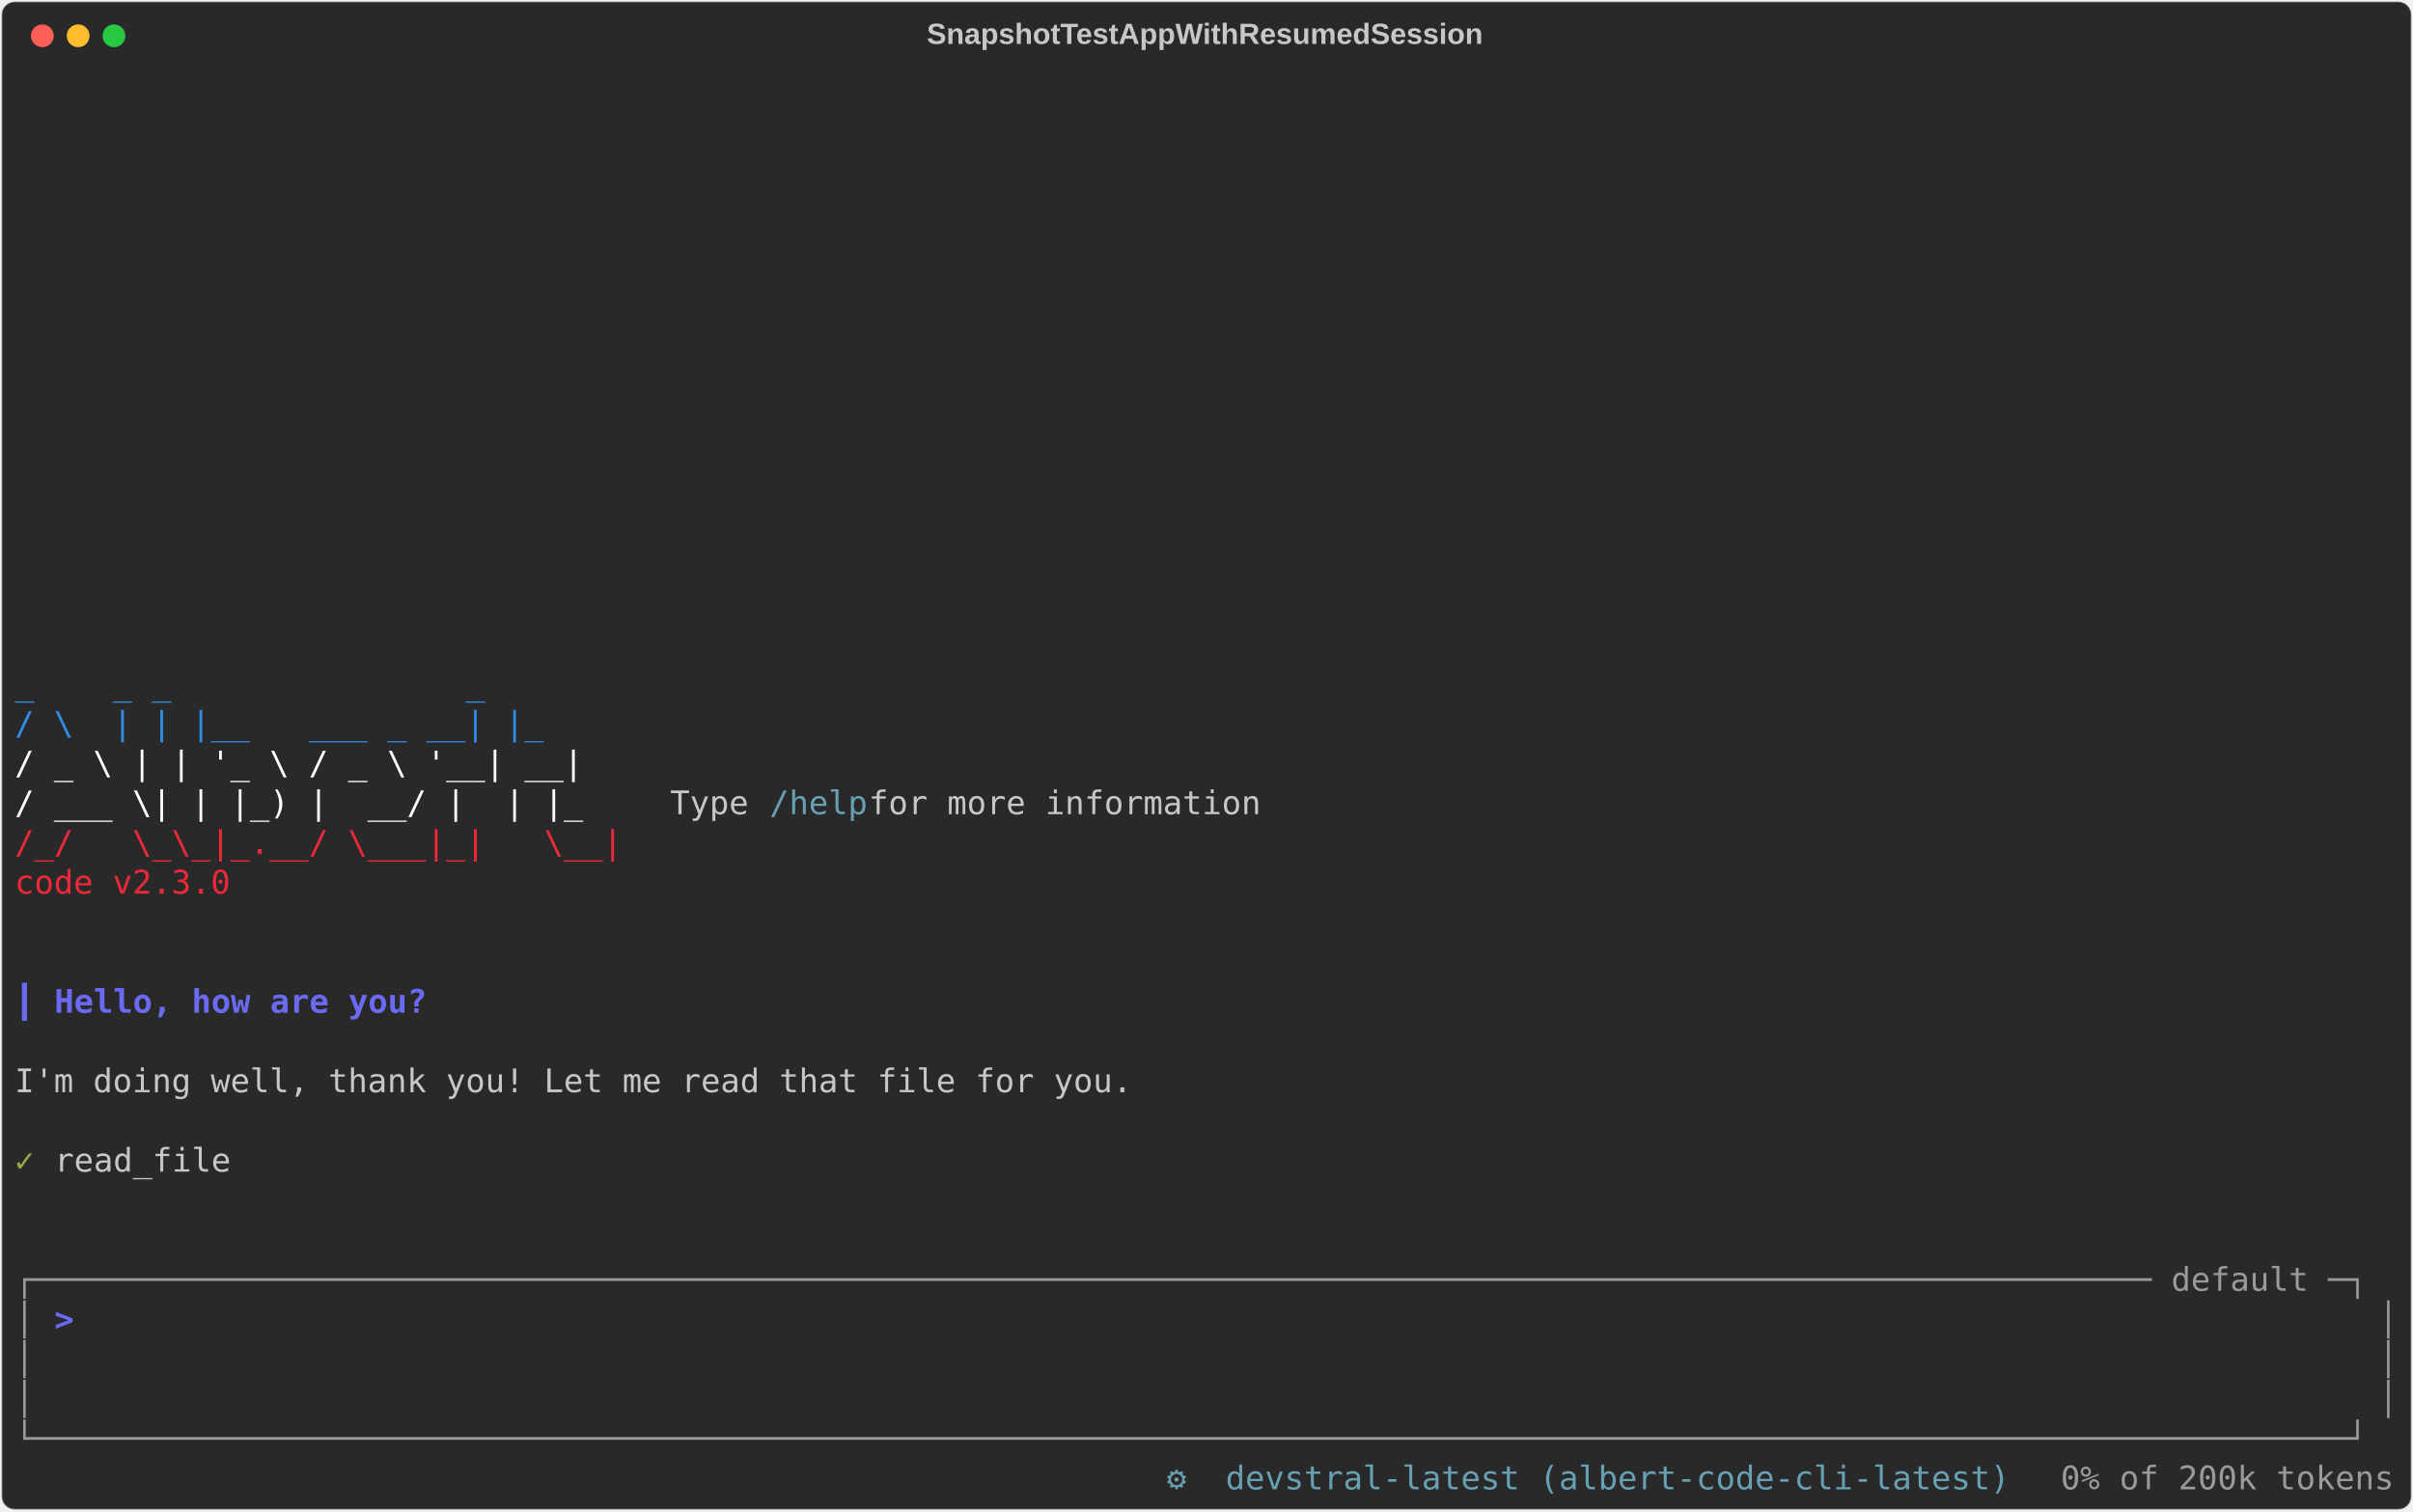
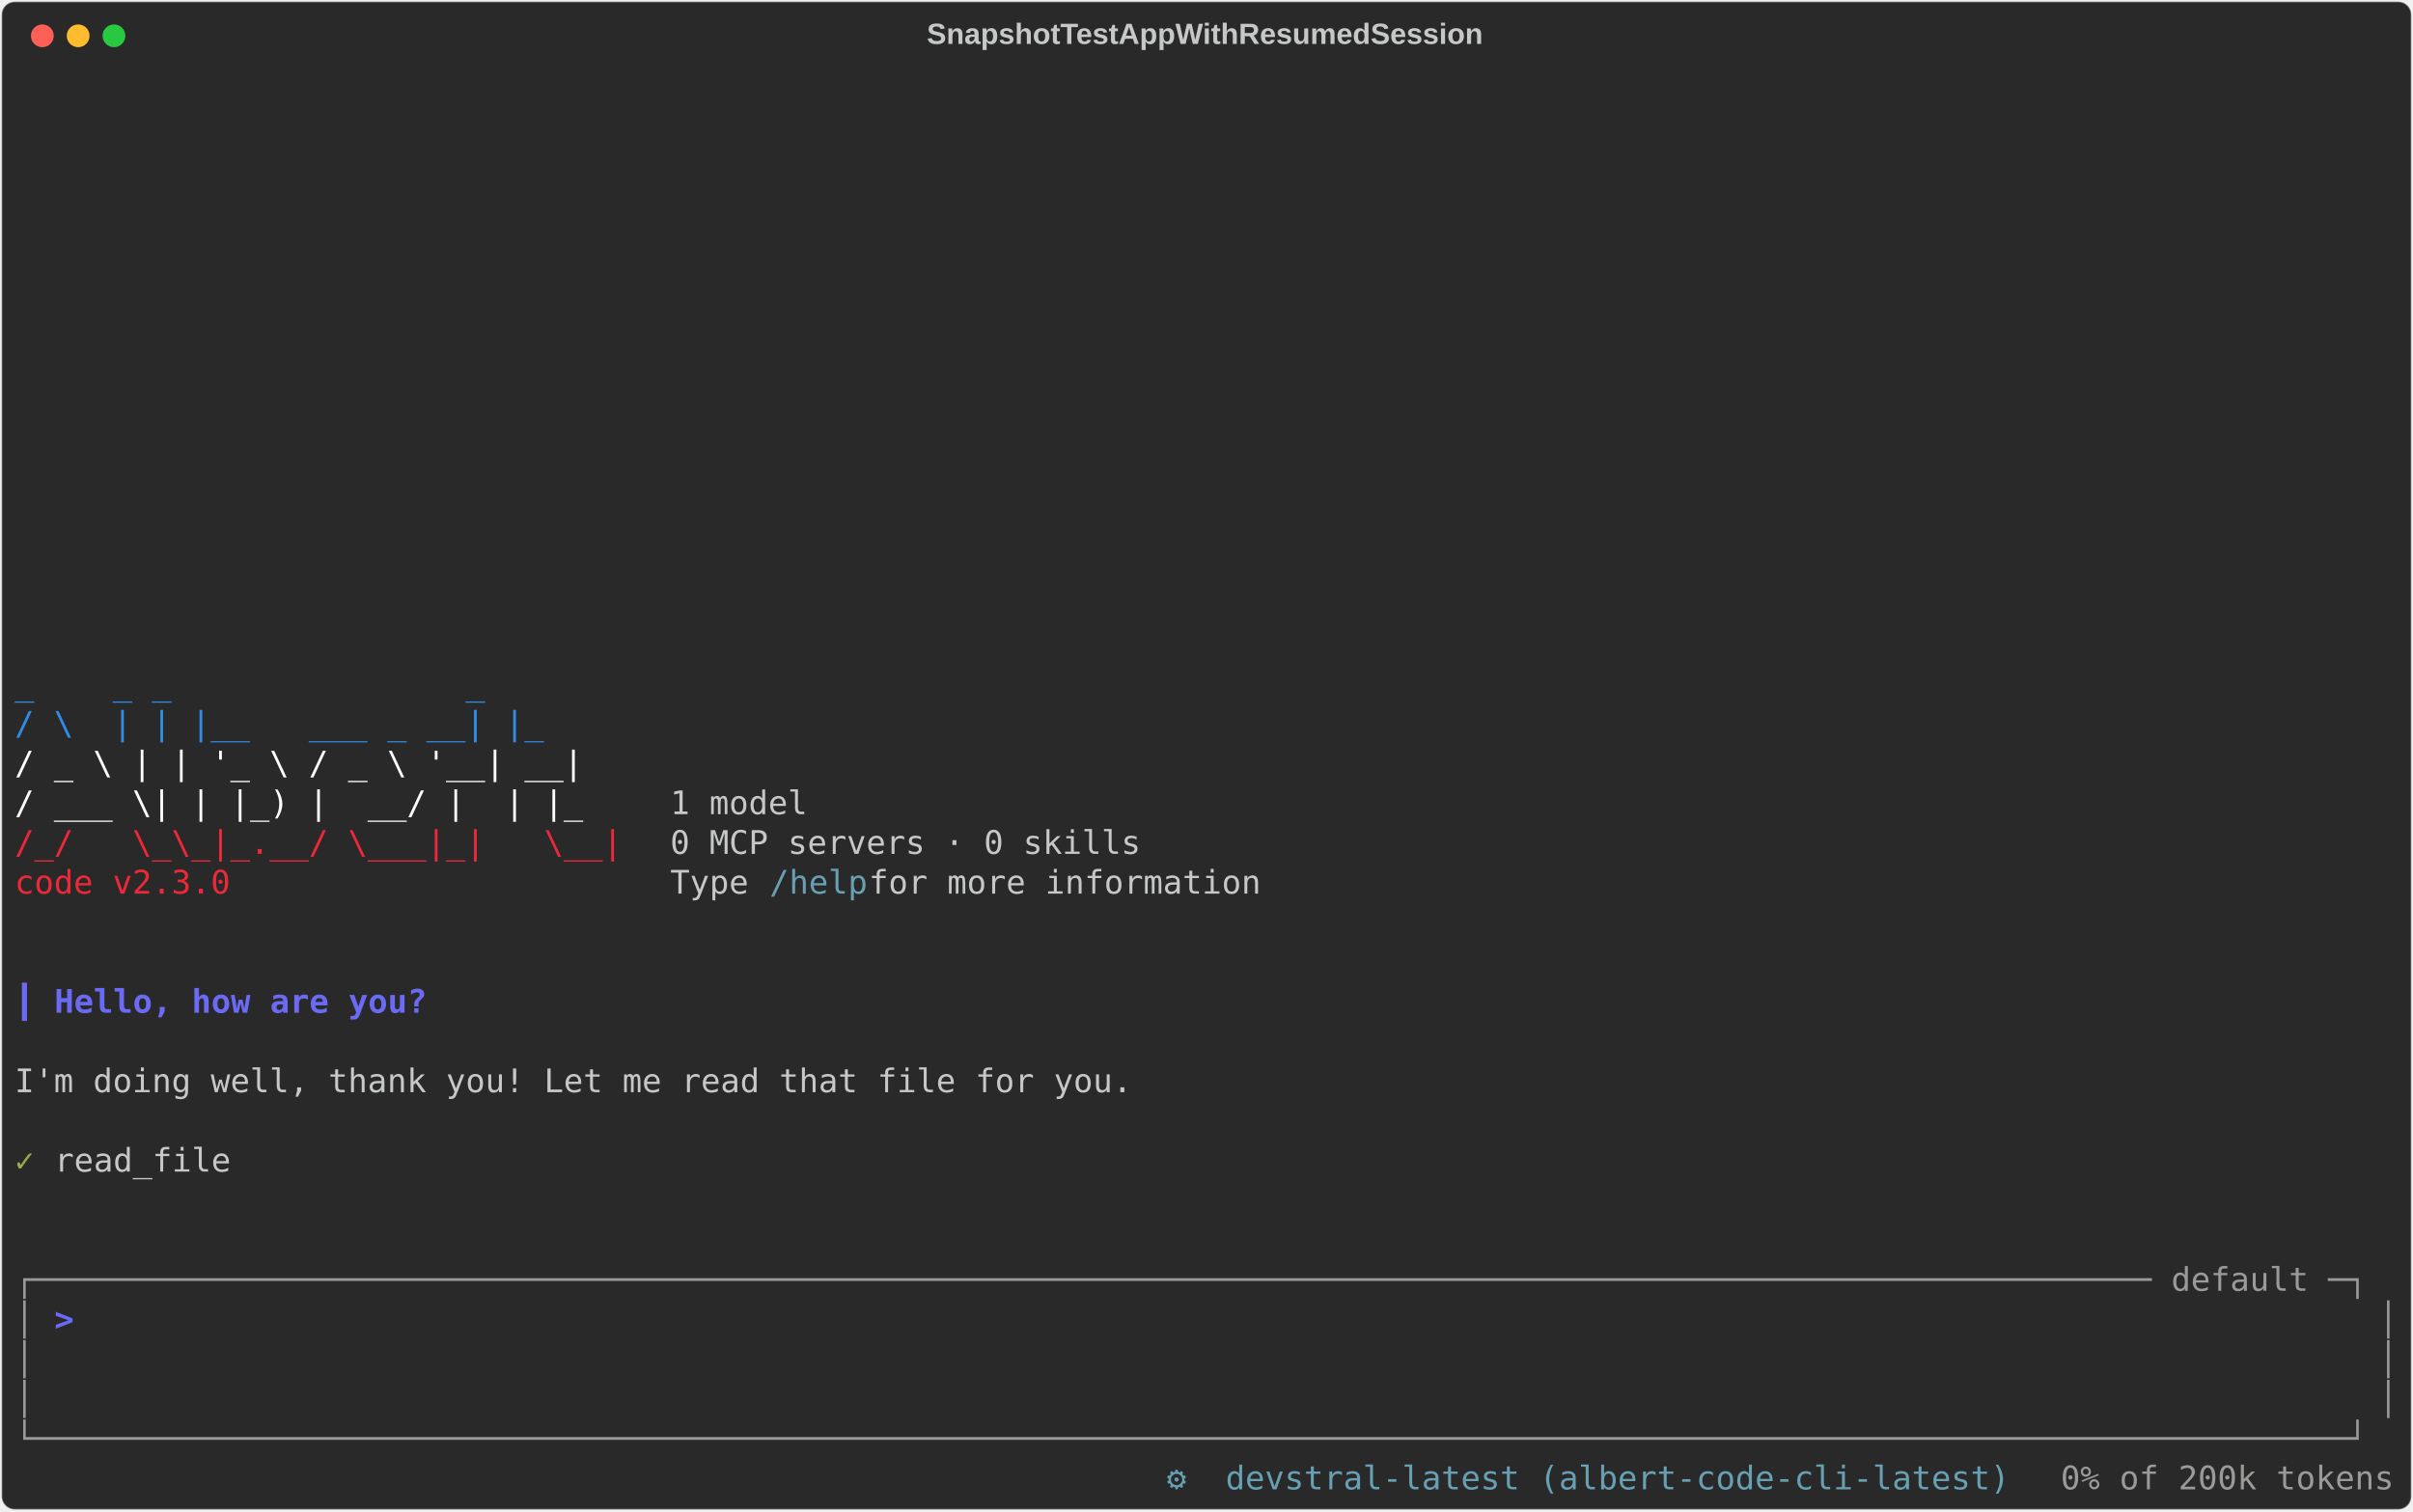
<svg xmlns="http://www.w3.org/2000/svg" class="rich-terminal" viewBox="0 0 1482 928.4">
  <style>

    @font-face {
        font-family: "Fira Code";
        src: local("FiraCode-Regular"),
                url("https://cdnjs.cloudflare.com/ajax/libs/firacode/6.2.0/woff2/FiraCode-Regular.woff2") format("woff2"),
                url("https://cdnjs.cloudflare.com/ajax/libs/firacode/6.2.0/woff/FiraCode-Regular.woff") format("woff");
        font-style: normal;
        font-weight: 400;
    }
    @font-face {
        font-family: "Fira Code";
        src: local("FiraCode-Bold"),
                url("https://cdnjs.cloudflare.com/ajax/libs/firacode/6.2.0/woff2/FiraCode-Bold.woff2") format("woff2"),
                url("https://cdnjs.cloudflare.com/ajax/libs/firacode/6.2.0/woff/FiraCode-Bold.woff") format("woff");
        font-style: bold;
        font-weight: 700;
    }

    .terminal-matrix {
        font-family: Fira Code, monospace;
        font-size: 20px;
        line-height: 24.4px;
        font-variant-east-asian: full-width;
    }

    .terminal-title {
        font-size: 18px;
        font-weight: bold;
        font-family: arial;
    }

    .terminal-r1 { fill: #c5c8c6 }
.terminal-r2 { fill: #318ce7 }
.terminal-r3 { fill: #ffffff }
- .terminal-r4 { fill: #68a0b3 }
- .terminal-r5 { fill: #ed2939 }
+ .terminal-r4 { fill: #ed2939 }
+ .terminal-r5 { fill: #68a0b3 }
.terminal-r6 { fill: #6a6af4 }
.terminal-r7 { fill: #6a6af4;font-weight: bold }
.terminal-r8 { fill: #98a84b }
.terminal-r9 { fill: #9a9b99 }
    </style>
  <defs>
    <clipPath id="terminal-clip-terminal">
      <rect x="0" y="0" width="1463.0" height="877.4" />
    </clipPath>
    <clipPath id="terminal-line-0">
      <rect x="0" y="1.5" width="1464" height="24.65" />
    </clipPath>
    <clipPath id="terminal-line-1">
      <rect x="0" y="25.9" width="1464" height="24.65" />
    </clipPath>
    <clipPath id="terminal-line-2">
      <rect x="0" y="50.3" width="1464" height="24.65" />
    </clipPath>
    <clipPath id="terminal-line-3">
      <rect x="0" y="74.7" width="1464" height="24.65" />
    </clipPath>
    <clipPath id="terminal-line-4">
      <rect x="0" y="99.1" width="1464" height="24.65" />
    </clipPath>
    <clipPath id="terminal-line-5">
      <rect x="0" y="123.5" width="1464" height="24.65" />
    </clipPath>
    <clipPath id="terminal-line-6">
      <rect x="0" y="147.9" width="1464" height="24.65" />
    </clipPath>
    <clipPath id="terminal-line-7">
      <rect x="0" y="172.3" width="1464" height="24.65" />
    </clipPath>
    <clipPath id="terminal-line-8">
      <rect x="0" y="196.7" width="1464" height="24.65" />
    </clipPath>
    <clipPath id="terminal-line-9">
      <rect x="0" y="221.1" width="1464" height="24.65" />
    </clipPath>
    <clipPath id="terminal-line-10">
      <rect x="0" y="245.5" width="1464" height="24.65" />
    </clipPath>
    <clipPath id="terminal-line-11">
      <rect x="0" y="269.9" width="1464" height="24.65" />
    </clipPath>
    <clipPath id="terminal-line-12">
      <rect x="0" y="294.3" width="1464" height="24.65" />
    </clipPath>
    <clipPath id="terminal-line-13">
      <rect x="0" y="318.7" width="1464" height="24.65" />
    </clipPath>
    <clipPath id="terminal-line-14">
      <rect x="0" y="343.1" width="1464" height="24.65" />
    </clipPath>
    <clipPath id="terminal-line-15">
      <rect x="0" y="367.5" width="1464" height="24.65" />
    </clipPath>
    <clipPath id="terminal-line-16">
      <rect x="0" y="391.9" width="1464" height="24.65" />
    </clipPath>
    <clipPath id="terminal-line-17">
      <rect x="0" y="416.3" width="1464" height="24.65" />
    </clipPath>
    <clipPath id="terminal-line-18">
      <rect x="0" y="440.7" width="1464" height="24.65" />
    </clipPath>
    <clipPath id="terminal-line-19">
      <rect x="0" y="465.1" width="1464" height="24.65" />
    </clipPath>
    <clipPath id="terminal-line-20">
      <rect x="0" y="489.5" width="1464" height="24.65" />
    </clipPath>
    <clipPath id="terminal-line-21">
      <rect x="0" y="513.9" width="1464" height="24.65" />
    </clipPath>
    <clipPath id="terminal-line-22">
      <rect x="0" y="538.3" width="1464" height="24.65" />
    </clipPath>
    <clipPath id="terminal-line-23">
      <rect x="0" y="562.7" width="1464" height="24.65" />
    </clipPath>
    <clipPath id="terminal-line-24">
      <rect x="0" y="587.1" width="1464" height="24.65" />
    </clipPath>
    <clipPath id="terminal-line-25">
      <rect x="0" y="611.5" width="1464" height="24.65" />
    </clipPath>
    <clipPath id="terminal-line-26">
      <rect x="0" y="635.9" width="1464" height="24.65" />
    </clipPath>
    <clipPath id="terminal-line-27">
      <rect x="0" y="660.3" width="1464" height="24.65" />
    </clipPath>
    <clipPath id="terminal-line-28">
      <rect x="0" y="684.7" width="1464" height="24.65" />
    </clipPath>
    <clipPath id="terminal-line-29">
      <rect x="0" y="709.1" width="1464" height="24.65" />
    </clipPath>
    <clipPath id="terminal-line-30">
      <rect x="0" y="733.5" width="1464" height="24.65" />
    </clipPath>
    <clipPath id="terminal-line-31">
      <rect x="0" y="757.9" width="1464" height="24.65" />
    </clipPath>
    <clipPath id="terminal-line-32">
      <rect x="0" y="782.3" width="1464" height="24.65" />
    </clipPath>
    <clipPath id="terminal-line-33">
      <rect x="0" y="806.7" width="1464" height="24.65" />
    </clipPath>
    <clipPath id="terminal-line-34">
      <rect x="0" y="831.1" width="1464" height="24.65" />
    </clipPath>
  </defs>
  <rect fill="#292929" stroke="rgba(255,255,255,0.35)" stroke-width="1" x="1" y="1" width="1480" height="926.4" rx="8" />
  <text class="terminal-title" fill="#c5c8c6" text-anchor="middle" x="740" y="27">SnapshotTestAppWithResumedSession</text>
  <g transform="translate(26,22)">
    <circle cx="0" cy="0" r="7" fill="#ff5f57" />
    <circle cx="22" cy="0" r="7" fill="#febc2e" />
    <circle cx="44" cy="0" r="7" fill="#28c840" />
  </g>
  <g transform="translate(9, 41)" clip-path="url(#terminal-clip-terminal)">
    <g class="terminal-matrix">
      <text class="terminal-r1" x="1464" y="20" textLength="12.2" clip-path="url(#terminal-line-0)">
</text>
      <text class="terminal-r1" x="1464" y="44.4" textLength="12.2" clip-path="url(#terminal-line-1)">
</text>
      <text class="terminal-r1" x="1464" y="68.8" textLength="12.2" clip-path="url(#terminal-line-2)">
</text>
      <text class="terminal-r1" x="1464" y="93.2" textLength="12.2" clip-path="url(#terminal-line-3)">
</text>
      <text class="terminal-r1" x="1464" y="117.6" textLength="12.2" clip-path="url(#terminal-line-4)">
</text>
      <text class="terminal-r1" x="1464" y="142" textLength="12.2" clip-path="url(#terminal-line-5)">
</text>
      <text class="terminal-r1" x="1464" y="166.4" textLength="12.2" clip-path="url(#terminal-line-6)">
</text>
      <text class="terminal-r1" x="1464" y="190.8" textLength="12.2" clip-path="url(#terminal-line-7)">
</text>
      <text class="terminal-r1" x="1464" y="215.2" textLength="12.2" clip-path="url(#terminal-line-8)">
</text>
      <text class="terminal-r1" x="1464" y="239.6" textLength="12.2" clip-path="url(#terminal-line-9)">
</text>
      <text class="terminal-r1" x="1464" y="264" textLength="12.2" clip-path="url(#terminal-line-10)">
</text>
      <text class="terminal-r1" x="1464" y="288.4" textLength="12.2" clip-path="url(#terminal-line-11)">
</text>
      <text class="terminal-r1" x="1464" y="312.8" textLength="12.2" clip-path="url(#terminal-line-12)">
</text>
      <text class="terminal-r1" x="1464" y="337.2" textLength="12.2" clip-path="url(#terminal-line-13)">
</text>
      <text class="terminal-r1" x="1464" y="361.6" textLength="12.2" clip-path="url(#terminal-line-14)">
</text>
      <text class="terminal-r2" x="0" y="386" textLength="378.2" clip-path="url(#terminal-line-15)">    _    _ _               _   </text>
      <text class="terminal-r1" x="1464" y="386" textLength="12.2" clip-path="url(#terminal-line-15)">
</text>
      <text class="terminal-r2" x="0" y="410.4" textLength="378.2" clip-path="url(#terminal-line-16)">   / \  | | |__   ___ _ __| |_ </text>
      <text class="terminal-r1" x="1464" y="410.4" textLength="12.2" clip-path="url(#terminal-line-16)">
</text>
      <text class="terminal-r3" x="0" y="434.8" textLength="378.2" clip-path="url(#terminal-line-17)">  / _ \ | | '_ \ / _ \ '__| __|</text>
      <text class="terminal-r1" x="1464" y="434.8" textLength="12.2" clip-path="url(#terminal-line-17)">
</text>
      <text class="terminal-r3" x="0" y="459.2" textLength="378.2" clip-path="url(#terminal-line-18)"> / ___ \| | |_) |  __/ |  | |_ </text>
-       <text class="terminal-r1" x="402.6" y="459.2" textLength="61" clip-path="url(#terminal-line-18)">Type </text>
-       <text class="terminal-r4" x="463.6" y="459.2" textLength="61" clip-path="url(#terminal-line-18)">/help</text>
-       <text class="terminal-r1" x="524.6" y="459.2" textLength="256.2" clip-path="url(#terminal-line-18)"> for more information</text>
+       <text class="terminal-r1" x="402.6" y="459.2" textLength="85.4" clip-path="url(#terminal-line-18)">1 model</text>
      <text class="terminal-r1" x="1464" y="459.2" textLength="12.2" clip-path="url(#terminal-line-18)">
</text>
-       <text class="terminal-r5" x="0" y="483.6" textLength="378.2" clip-path="url(#terminal-line-19)">/_/   \_\_|_.__/ \___|_|   \__|</text>
+       <text class="terminal-r4" x="0" y="483.6" textLength="378.2" clip-path="url(#terminal-line-19)">/_/   \_\_|_.__/ \___|_|   \__|</text>
+       <text class="terminal-r1" x="402.6" y="483.6" textLength="292.8" clip-path="url(#terminal-line-19)">0 MCP servers · 0 skills</text>
      <text class="terminal-r1" x="1464" y="483.6" textLength="12.2" clip-path="url(#terminal-line-19)">
</text>
-       <text class="terminal-r5" x="0" y="508" textLength="353.8" clip-path="url(#terminal-line-20)">                  code v2.3.0</text>
+       <text class="terminal-r4" x="0" y="508" textLength="353.8" clip-path="url(#terminal-line-20)">                  code v2.3.0</text>
+       <text class="terminal-r1" x="402.6" y="508" textLength="61" clip-path="url(#terminal-line-20)">Type </text>
+       <text class="terminal-r5" x="463.6" y="508" textLength="61" clip-path="url(#terminal-line-20)">/help</text>
+       <text class="terminal-r1" x="524.6" y="508" textLength="256.2" clip-path="url(#terminal-line-20)"> for more information</text>
      <text class="terminal-r1" x="1464" y="508" textLength="12.2" clip-path="url(#terminal-line-20)">
</text>
      <text class="terminal-r1" x="1464" y="532.4" textLength="12.2" clip-path="url(#terminal-line-21)">
</text>
      <text class="terminal-r1" x="1464" y="556.8" textLength="12.2" clip-path="url(#terminal-line-22)">
</text>
      <text class="terminal-r6" x="0" y="581.2" textLength="12.2" clip-path="url(#terminal-line-23)">┃</text>
      <text class="terminal-r7" x="24.4" y="581.2" textLength="231.8" clip-path="url(#terminal-line-23)">Hello, how are you?</text>
      <text class="terminal-r1" x="1464" y="581.2" textLength="12.2" clip-path="url(#terminal-line-23)">
</text>
      <text class="terminal-r1" x="1464" y="605.6" textLength="12.2" clip-path="url(#terminal-line-24)">
</text>
      <text class="terminal-r1" x="0" y="630" textLength="695.4" clip-path="url(#terminal-line-25)">I'm doing well, thank you! Let me read that file for you.</text>
      <text class="terminal-r1" x="1464" y="630" textLength="12.2" clip-path="url(#terminal-line-25)">
</text>
      <text class="terminal-r1" x="1464" y="654.4" textLength="12.2" clip-path="url(#terminal-line-26)">
</text>
      <text class="terminal-r8" x="0" y="678.8" textLength="12.2" clip-path="url(#terminal-line-27)">✓</text>
      <text class="terminal-r1" x="24.4" y="678.8" textLength="109.8" clip-path="url(#terminal-line-27)">read_file</text>
      <text class="terminal-r1" x="1464" y="678.8" textLength="12.2" clip-path="url(#terminal-line-27)">
</text>
      <text class="terminal-r1" x="1464" y="703.2" textLength="12.2" clip-path="url(#terminal-line-28)">
</text>
      <text class="terminal-r1" x="1464" y="727.6" textLength="12.2" clip-path="url(#terminal-line-29)">
</text>
      <text class="terminal-r9" x="0" y="752" textLength="1464" clip-path="url(#terminal-line-30)">┌──────────────────────────────────────────────────────────────────────────────────────────────────────────── default ─┐</text>
      <text class="terminal-r1" x="1464" y="752" textLength="12.2" clip-path="url(#terminal-line-30)">
</text>
      <text class="terminal-r9" x="0" y="776.4" textLength="12.2" clip-path="url(#terminal-line-31)">│</text>
      <text class="terminal-r7" x="24.4" y="776.4" textLength="12.2" clip-path="url(#terminal-line-31)">&gt;</text>
      <text class="terminal-r9" x="1451.8" y="776.4" textLength="12.2" clip-path="url(#terminal-line-31)">│</text>
      <text class="terminal-r1" x="1464" y="776.4" textLength="12.2" clip-path="url(#terminal-line-31)">
</text>
      <text class="terminal-r9" x="0" y="800.8" textLength="12.2" clip-path="url(#terminal-line-32)">│</text>
      <text class="terminal-r9" x="1451.8" y="800.8" textLength="12.2" clip-path="url(#terminal-line-32)">│</text>
      <text class="terminal-r1" x="1464" y="800.8" textLength="12.2" clip-path="url(#terminal-line-32)">
</text>
      <text class="terminal-r9" x="0" y="825.2" textLength="12.2" clip-path="url(#terminal-line-33)">│</text>
      <text class="terminal-r9" x="1451.8" y="825.2" textLength="12.2" clip-path="url(#terminal-line-33)">│</text>
      <text class="terminal-r1" x="1464" y="825.2" textLength="12.2" clip-path="url(#terminal-line-33)">
</text>
      <text class="terminal-r9" x="0" y="849.6" textLength="1464" clip-path="url(#terminal-line-34)">└──────────────────────────────────────────────────────────────────────────────────────────────────────────────────────┘</text>
      <text class="terminal-r1" x="1464" y="849.6" textLength="12.2" clip-path="url(#terminal-line-34)">
</text>
-       <text class="terminal-r4" x="707.6" y="874" textLength="524.6" clip-path="url(#terminal-line-35)">⚙  devstral-latest (albert-code-cli-latest)</text>
+       <text class="terminal-r5" x="707.6" y="874" textLength="524.6" clip-path="url(#terminal-line-35)">⚙  devstral-latest (albert-code-cli-latest)</text>
      <text class="terminal-r9" x="1256.6" y="874" textLength="207.4" clip-path="url(#terminal-line-35)">0% of 200k tokens</text>
    </g>
  </g>
</svg>
